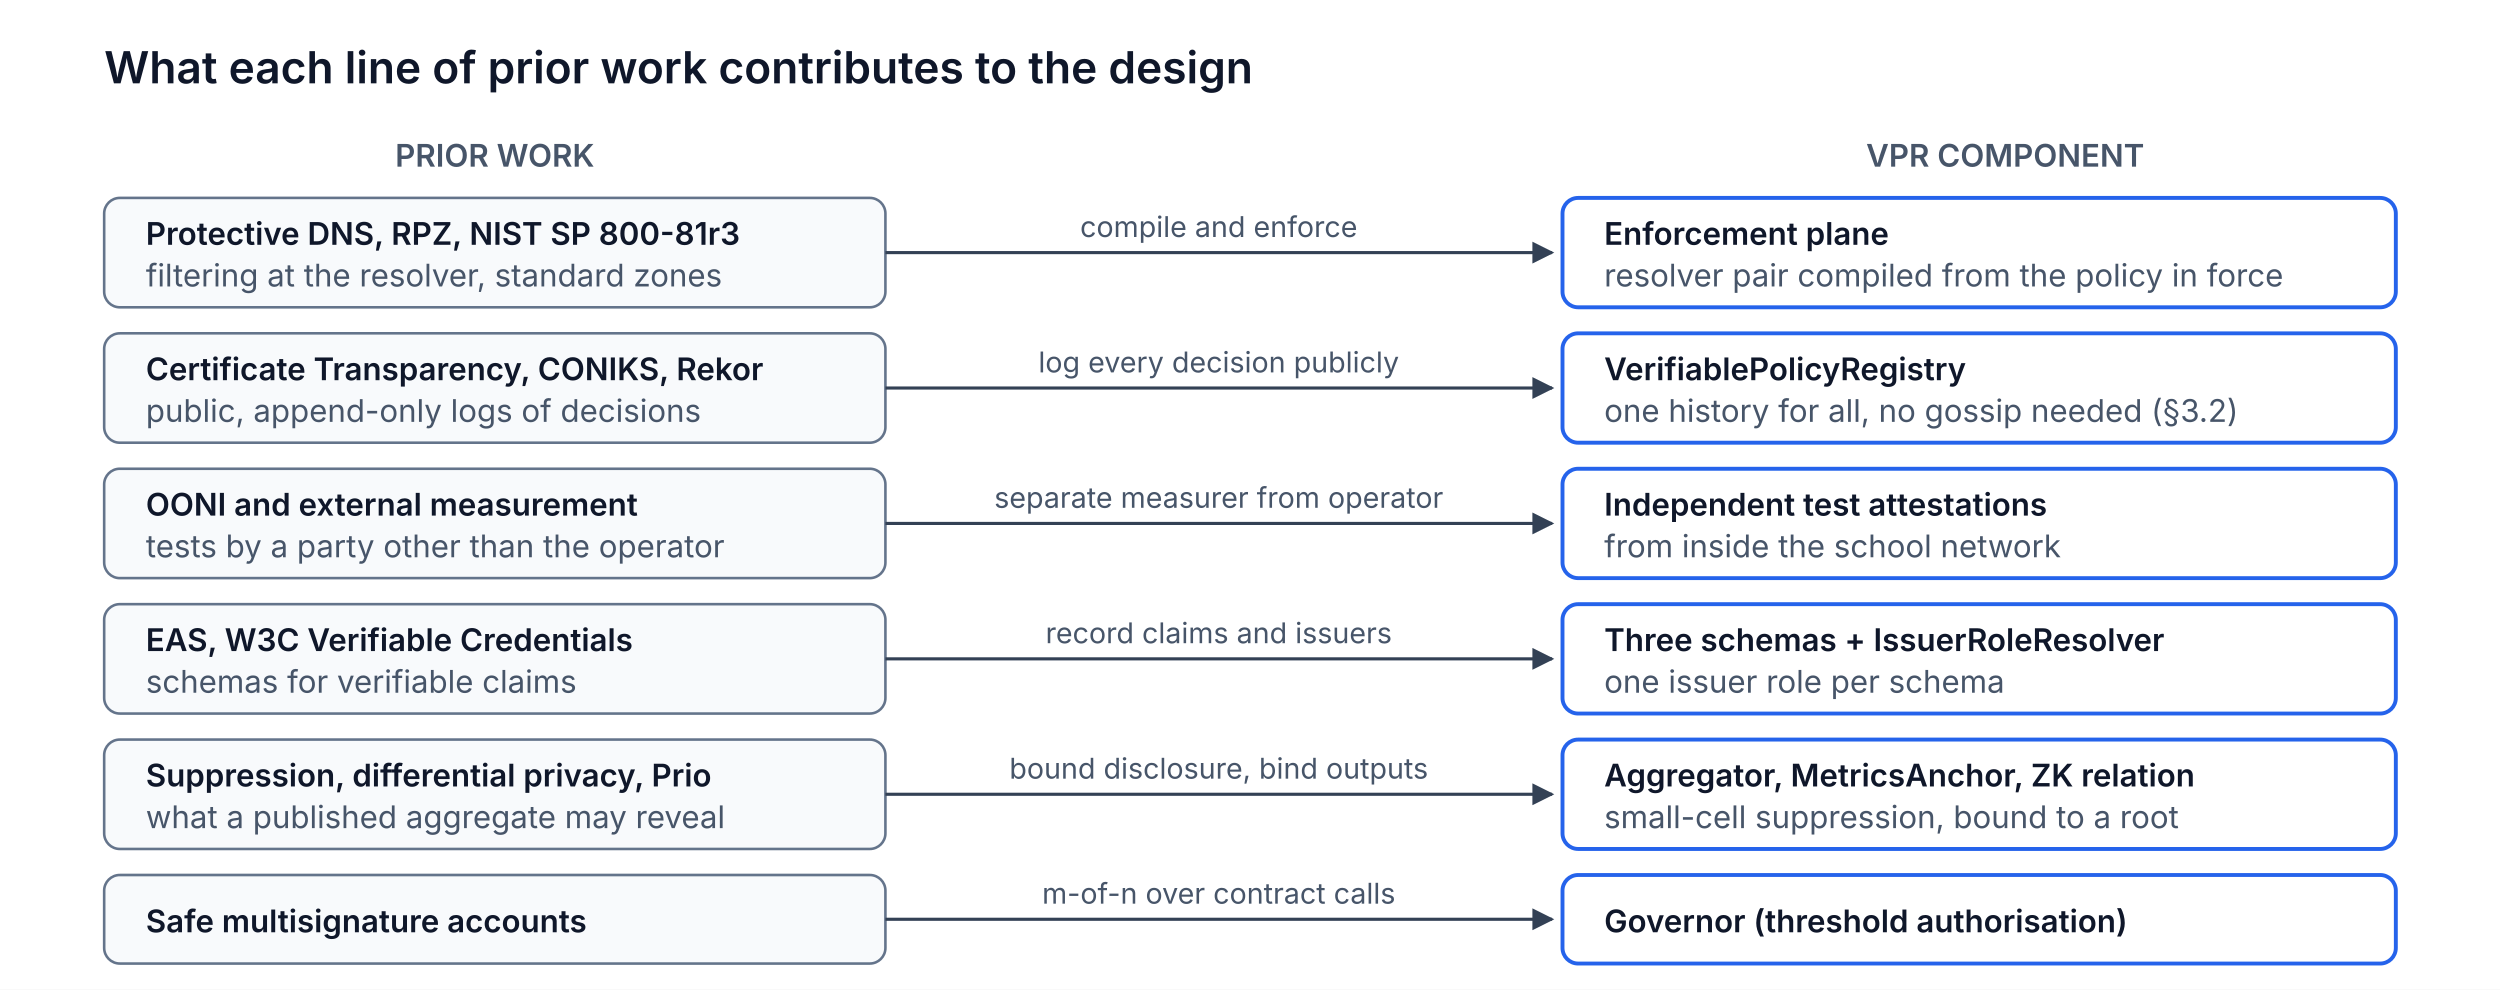
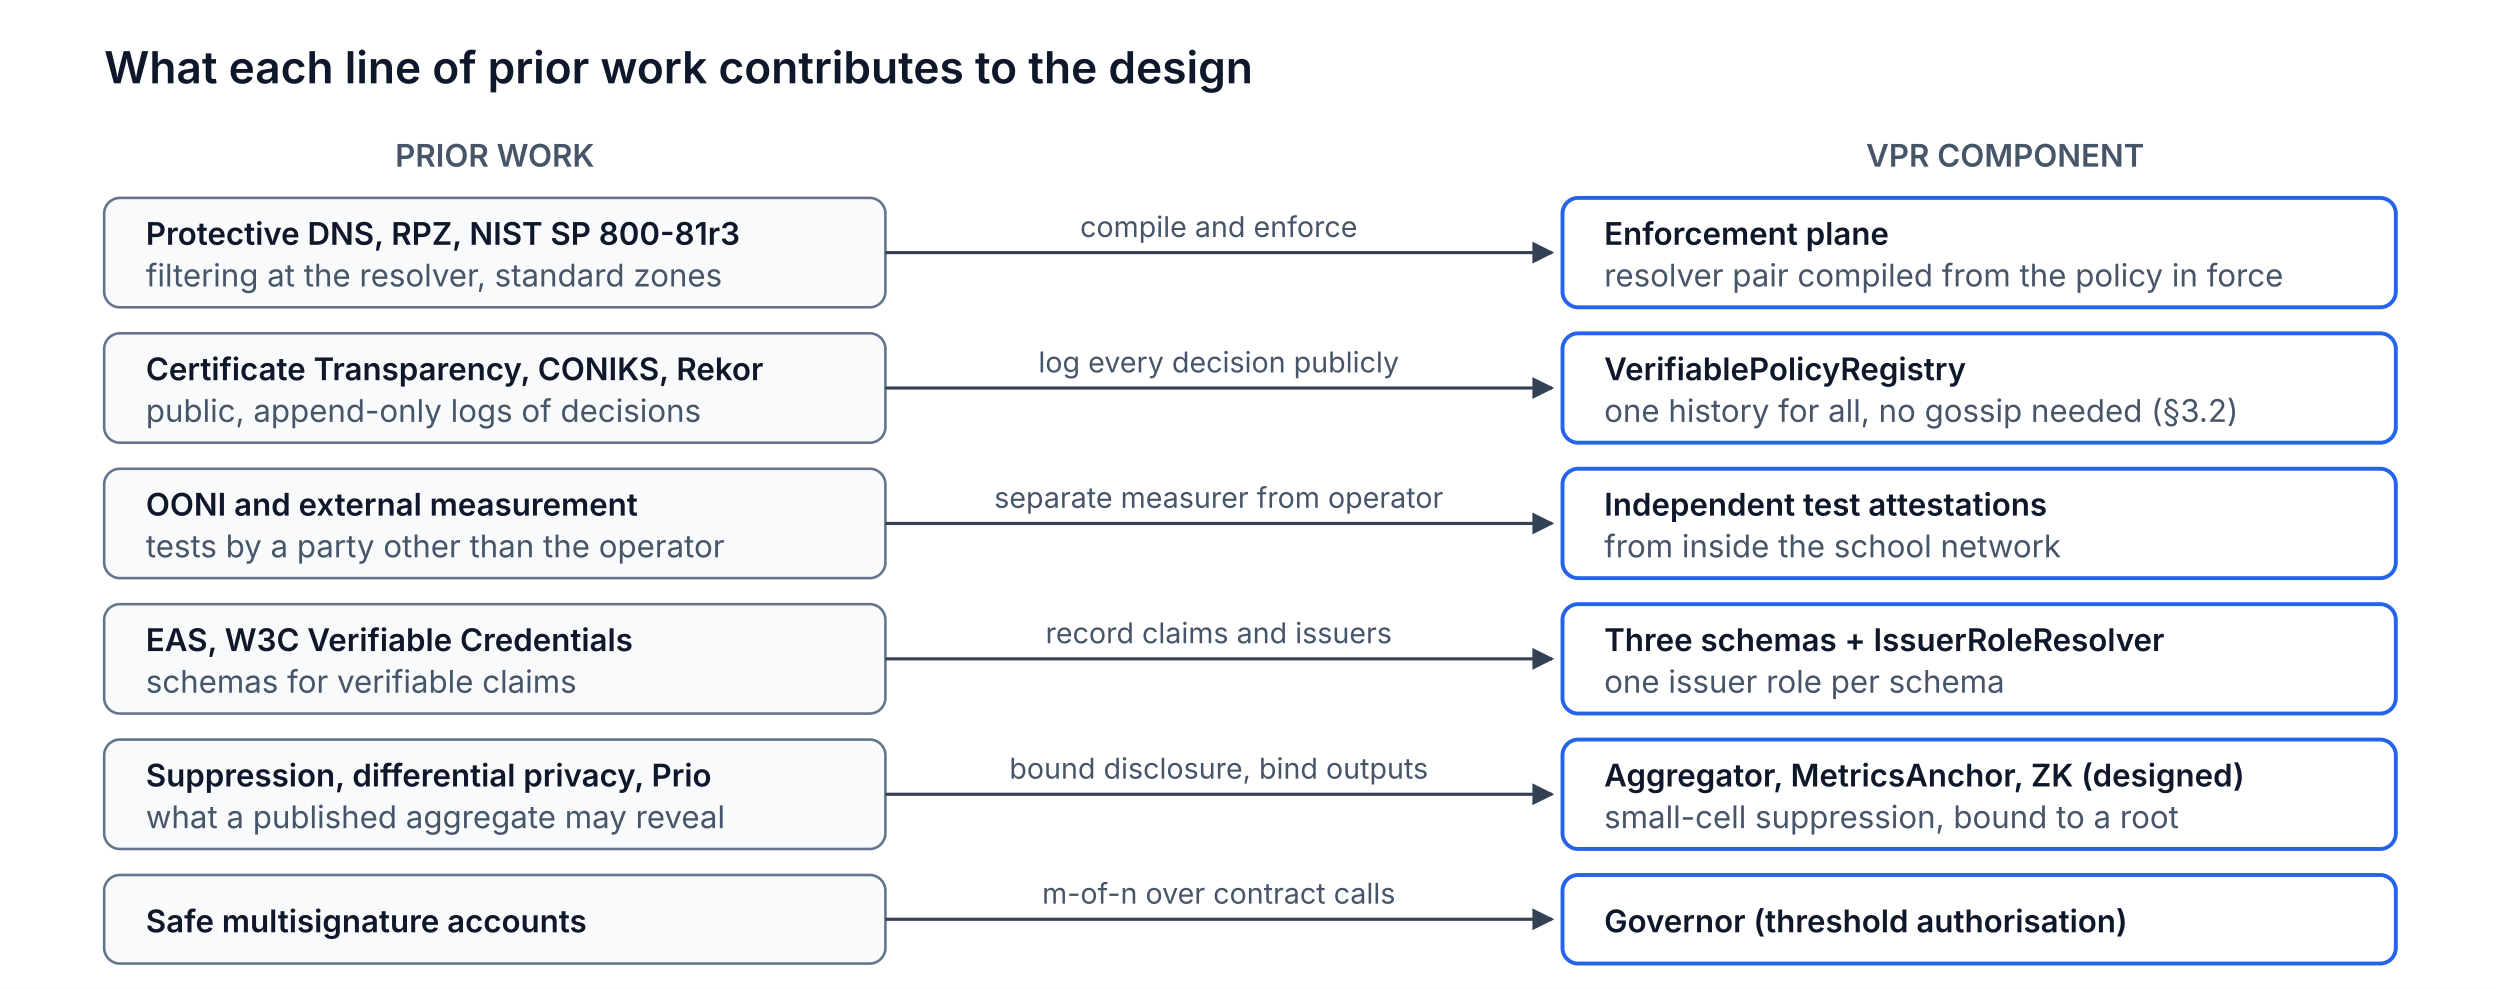
<svg xmlns="http://www.w3.org/2000/svg" viewBox="0 0 960 380" width="960" height="380" font-family="Inter, -apple-system, 'Segoe UI', Helvetica, Arial, sans-serif">
  <defs>
    <marker id="a" viewBox="0 0 10 10" refX="9" refY="5" markerWidth="7" markerHeight="7" orient="auto-start-reverse">
      <path d="M0,0 L10,5 L0,10 z" fill="#334155" />
    </marker>
  </defs>
  <rect width="960" height="380" fill="#ffffff" />
  <text x="40" y="32" font-size="17" font-weight="600" fill="#0f172a">What each line of prior work contributes to the design</text>
  <text x="190" y="64" font-size="12" font-weight="600" fill="#475569" text-anchor="middle">PRIOR WORK</text>
  <text x="770" y="64" font-size="12" font-weight="600" fill="#475569" text-anchor="middle">VPR COMPONENT</text>
  <g font-size="12">
    <rect x="40" y="76" width="300" height="42" rx="6" fill="#f8fafc" stroke="#64748b" />
    <text x="56" y="94" font-weight="600" fill="#0f172a">Protective DNS, RPZ, NIST SP 800-81r3</text>
    <text x="56" y="110" fill="#475569">filtering at the resolver, standard zones</text>
    <rect x="40" y="128" width="300" height="42" rx="6" fill="#f8fafc" stroke="#64748b" />
    <text x="56" y="146" font-weight="600" fill="#0f172a">Certificate Transparency, CONIKS, Rekor</text>
    <text x="56" y="162" fill="#475569">public, append-only logs of decisions</text>
    <rect x="40" y="180" width="300" height="42" rx="6" fill="#f8fafc" stroke="#64748b" />
    <text x="56" y="198" font-weight="600" fill="#0f172a">OONI and external measurement</text>
    <text x="56" y="214" fill="#475569">tests by a party other than the operator</text>
    <rect x="40" y="232" width="300" height="42" rx="6" fill="#f8fafc" stroke="#64748b" />
    <text x="56" y="250" font-weight="600" fill="#0f172a">EAS, W3C Verifiable Credentials</text>
    <text x="56" y="266" fill="#475569">schemas for verifiable claims</text>
    <rect x="40" y="284" width="300" height="42" rx="6" fill="#f8fafc" stroke="#64748b" />
    <text x="56" y="302" font-weight="600" fill="#0f172a">Suppression, differential privacy, Prio</text>
    <text x="56" y="318" fill="#475569">what a published aggregate may reveal</text>
    <rect x="40" y="336" width="300" height="34" rx="6" fill="#f8fafc" stroke="#64748b" />
    <text x="56" y="358" font-weight="600" fill="#0f172a">Safe multisignature accounts</text>
    <rect x="600" y="76" width="320" height="42" rx="6" fill="#fff" stroke="#2563eb" stroke-width="1.5" />
    <text x="616" y="94" font-weight="600" fill="#0f172a">Enforcement plane</text>
    <text x="616" y="110" fill="#475569">resolver pair compiled from the policy in force</text>
    <rect x="600" y="128" width="320" height="42" rx="6" fill="#fff" stroke="#2563eb" stroke-width="1.5" />
    <text x="616" y="146" font-weight="600" fill="#0f172a">VerifiablePolicyRegistry</text>
    <text x="616" y="162" fill="#475569">one history for all, no gossip needed (§3.2)</text>
    <rect x="600" y="180" width="320" height="42" rx="6" fill="#fff" stroke="#2563eb" stroke-width="1.5" />
    <text x="616" y="198" font-weight="600" fill="#0f172a">Independent test attestations</text>
    <text x="616" y="214" fill="#475569">from inside the school network</text>
    <rect x="600" y="232" width="320" height="42" rx="6" fill="#fff" stroke="#2563eb" stroke-width="1.5" />
    <text x="616" y="250" font-weight="600" fill="#0f172a">Three schemas + IssuerRoleResolver</text>
    <text x="616" y="266" fill="#475569">one issuer role per schema</text>
    <rect x="600" y="284" width="320" height="42" rx="6" fill="#fff" stroke="#2563eb" stroke-width="1.5" />
-     <text x="616" y="302" font-weight="600" fill="#0f172a">Aggregator, MetricsAnchor, ZK relation</text>
+     <text x="616" y="302" font-weight="600" fill="#0f172a">Aggregator, MetricsAnchor, ZK (designed)</text>
    <text x="616" y="318" fill="#475569">small-cell suppression, bound to a root</text>
    <rect x="600" y="336" width="320" height="34" rx="6" fill="#fff" stroke="#2563eb" stroke-width="1.5" />
    <text x="616" y="358" font-weight="600" fill="#0f172a">Governor (threshold authorisation)</text>
  </g>
  <g stroke="#334155" stroke-width="1.2" fill="none">
    <path d="M340,97 L596,97" marker-end="url(#a)" />
    <path d="M340,149 L596,149" marker-end="url(#a)" />
    <path d="M340,201 L596,201" marker-end="url(#a)" />
    <path d="M340,253 L596,253" marker-end="url(#a)" />
    <path d="M340,305 L596,305" marker-end="url(#a)" />
    <path d="M340,353 L596,353" marker-end="url(#a)" />
  </g>
  <g font-size="11" fill="#475569" text-anchor="middle">
    <text x="468" y="91">compile and enforce</text>
    <text x="468" y="143">log every decision publicly</text>
    <text x="468" y="195">separate measurer from operator</text>
    <text x="468" y="247">record claims and issuers</text>
    <text x="468" y="299">bound disclosure, bind outputs</text>
    <text x="468" y="347">m-of-n over contract calls</text>
  </g>
</svg>
